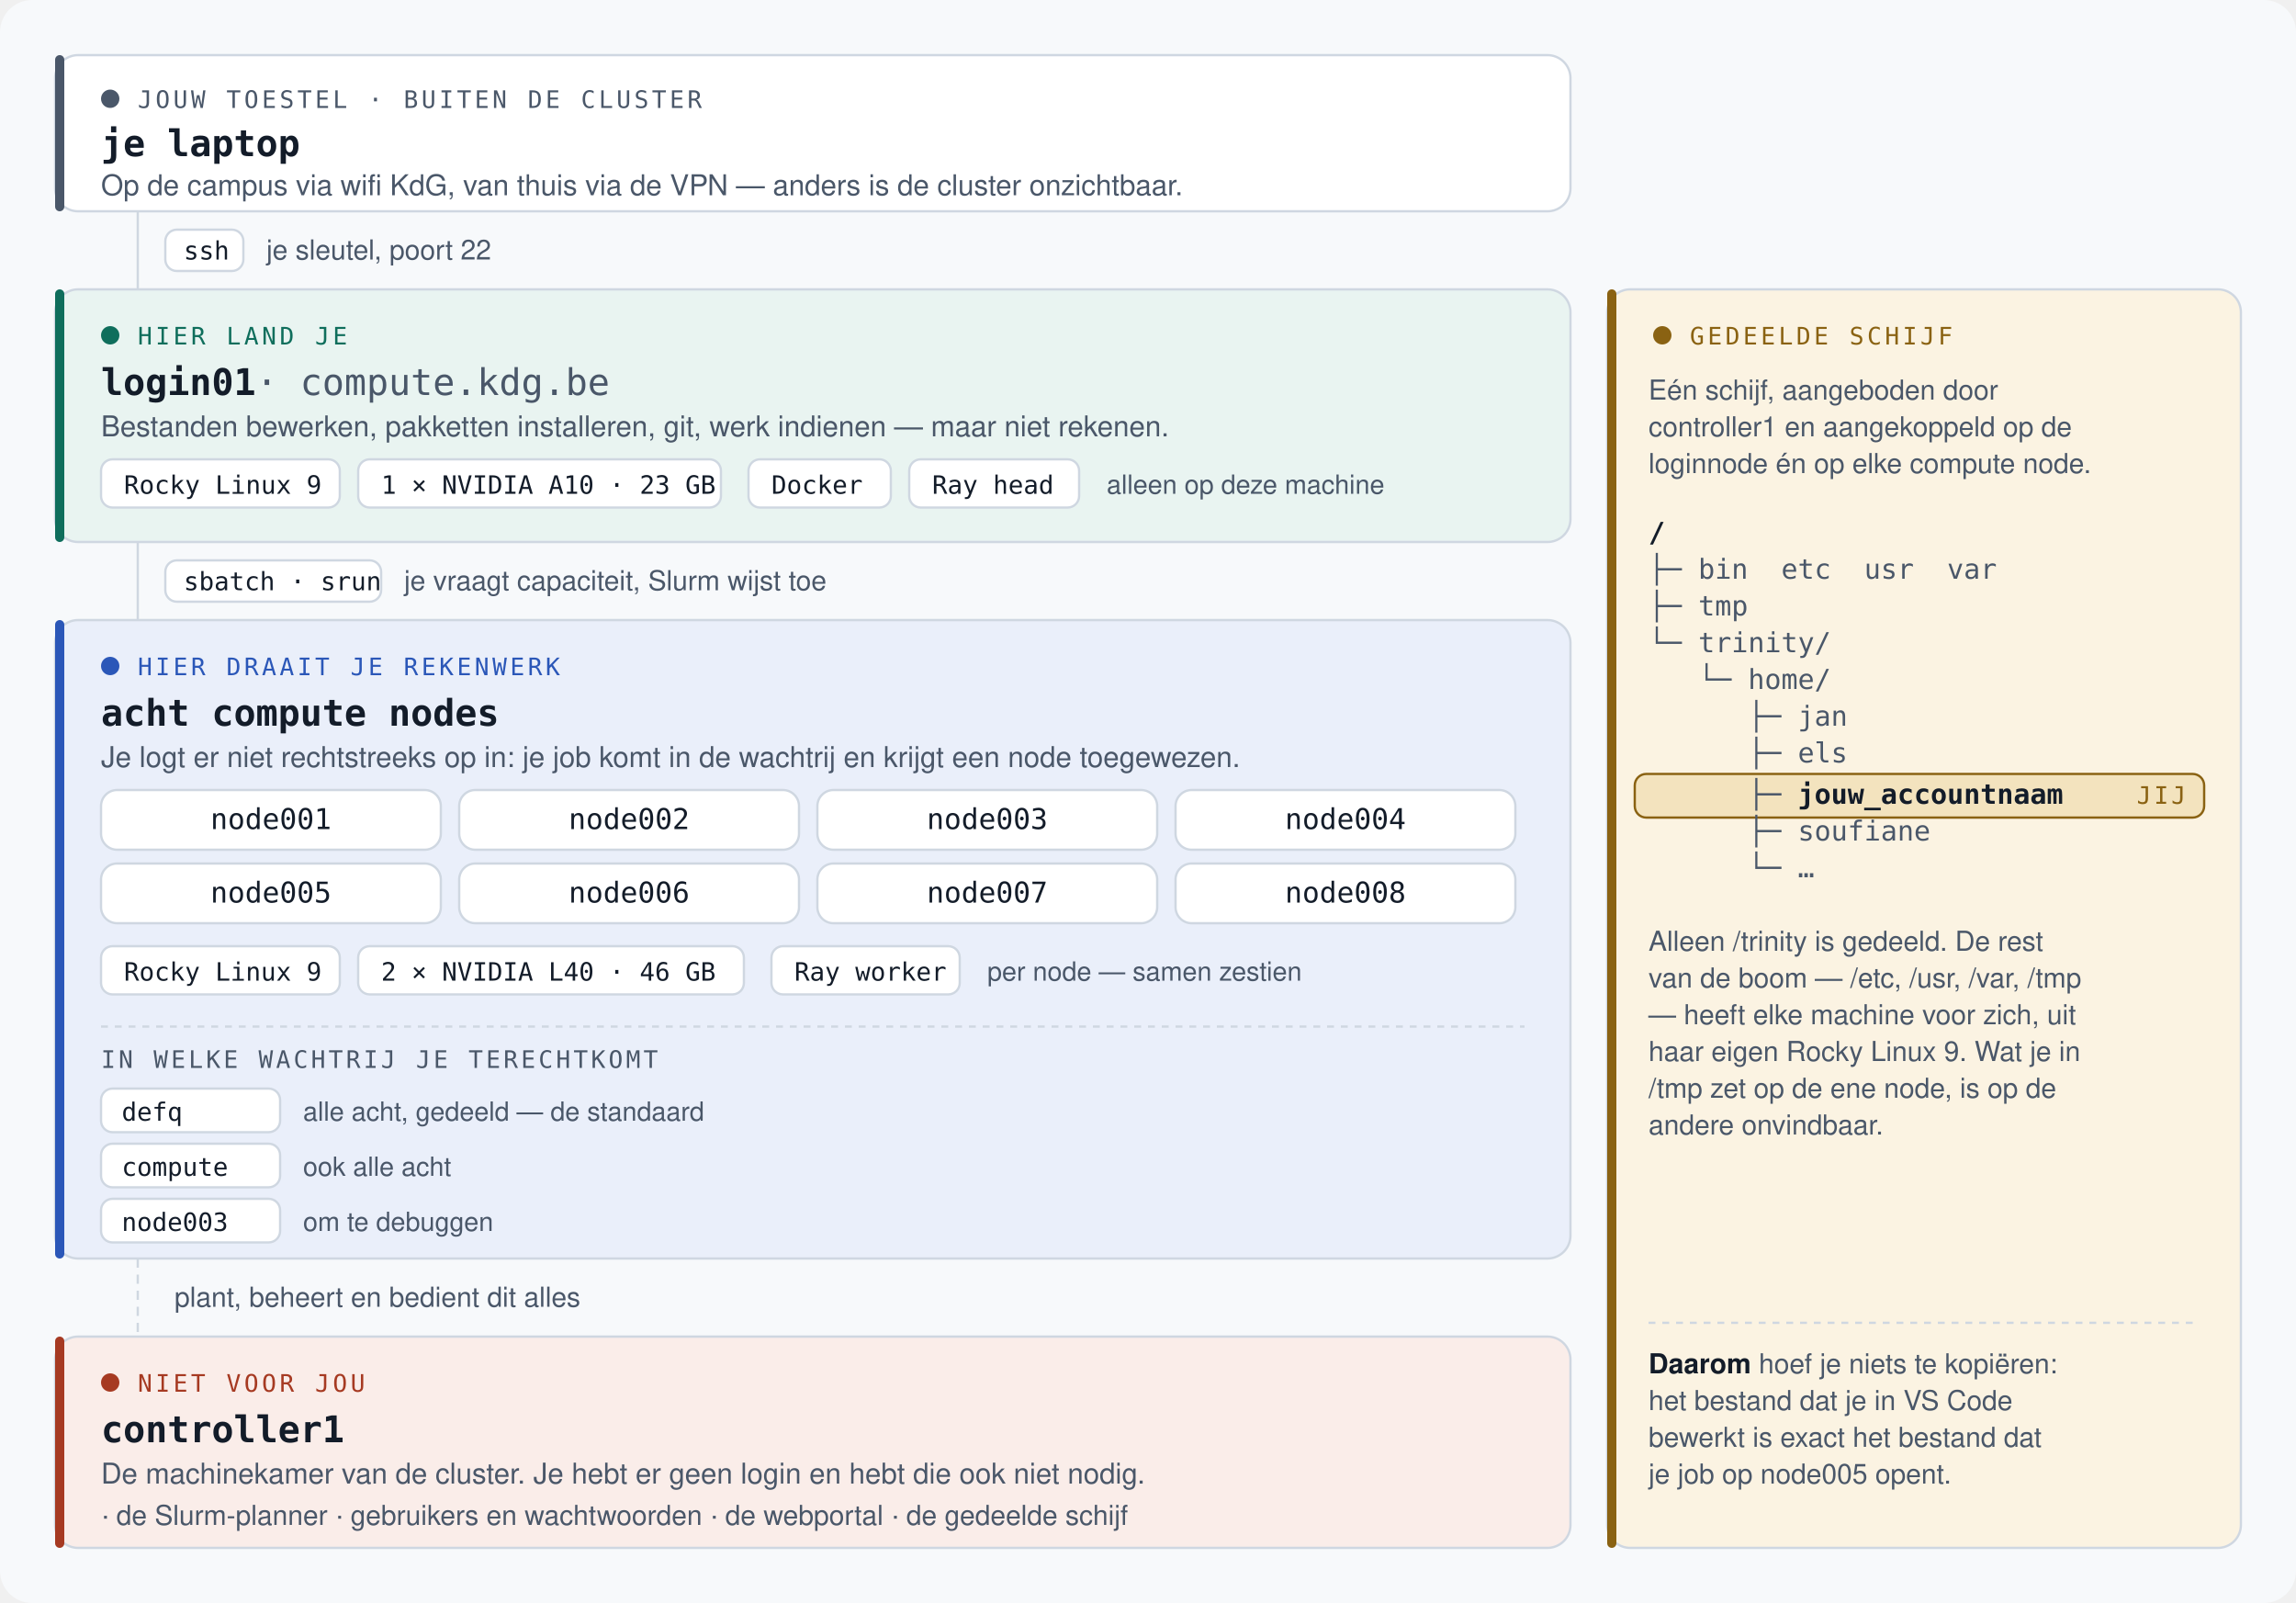
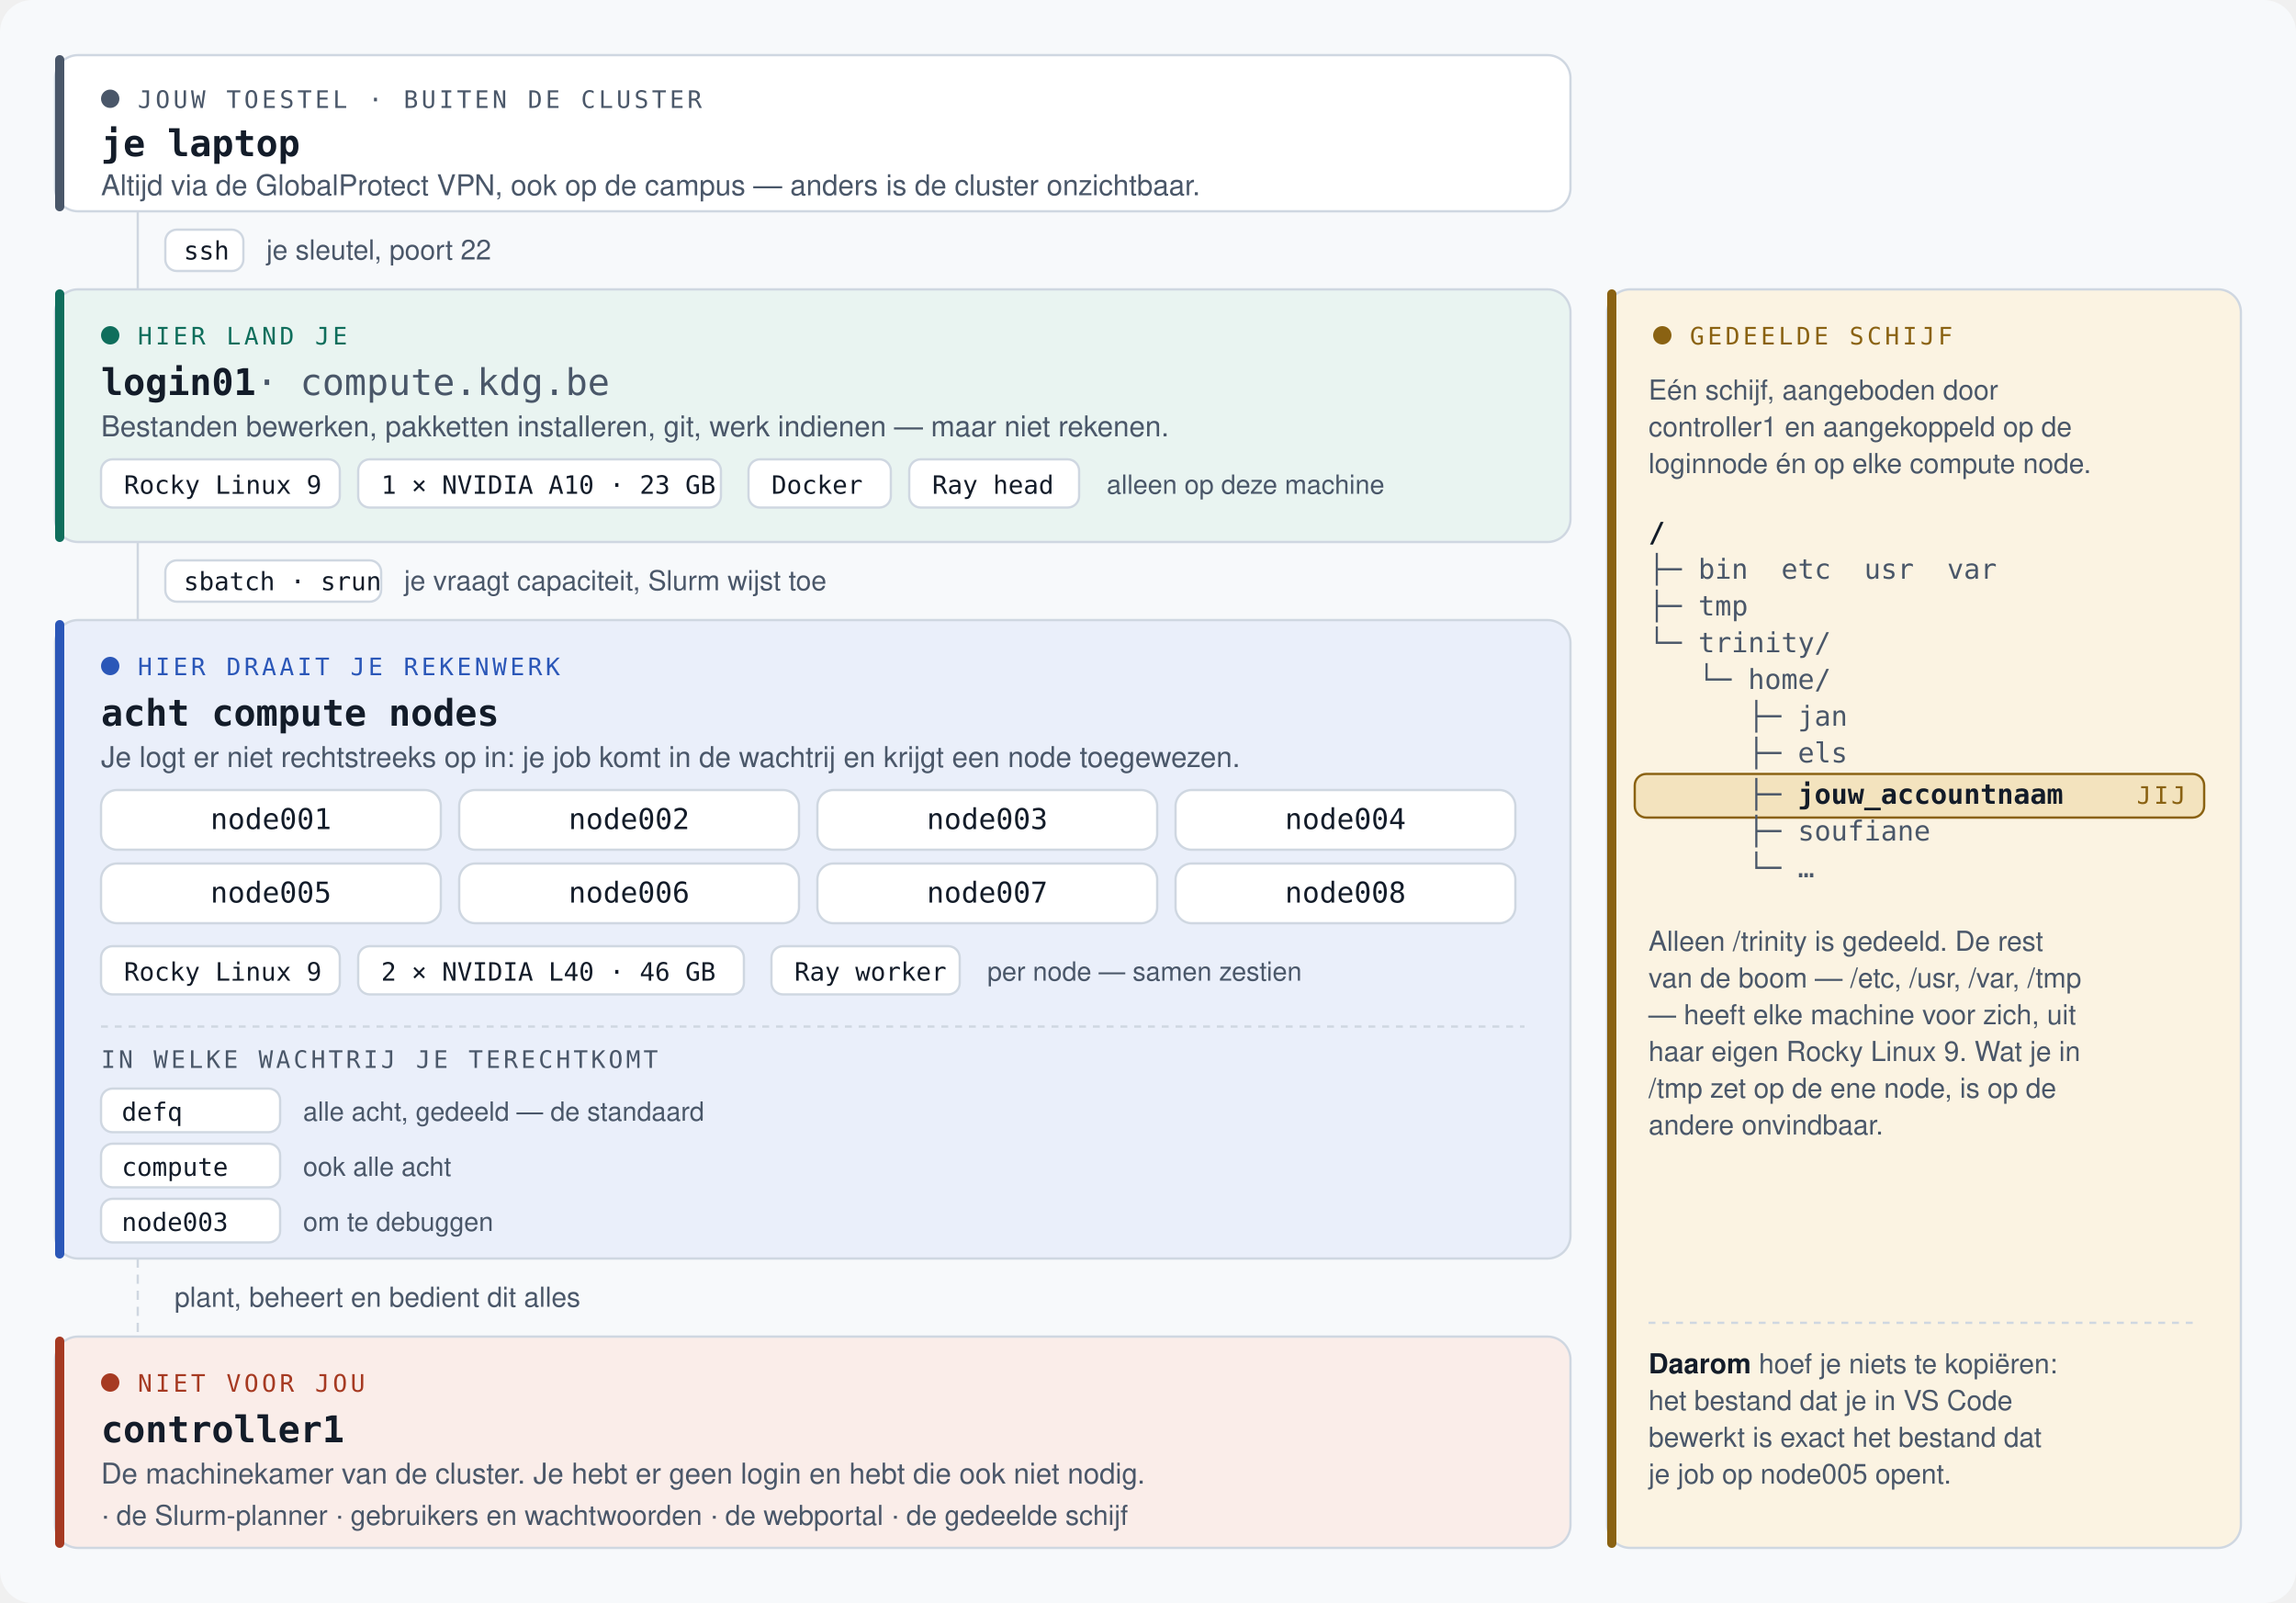
<svg xmlns="http://www.w3.org/2000/svg" viewBox="0 0 1000 698" width="1000" height="698" font-family="IBM Plex Sans, Segoe UI, Helvetica, Arial, sans-serif">
  <rect x="0" y="0" width="1000" height="698" rx="14" fill="#F7F9FB" />
  <rect x="24" y="24" width="660" height="68" rx="10" fill="#FFFFFF" stroke="#CFD7E1" />
  <rect x="24" y="24" width="4" height="68" rx="2" fill="#4A5769" />
  <circle cx="48" cy="43" r="4" fill="#4A5769" />
  <text x="60" y="47" font-family="IBM Plex Mono, Consolas, monospace" font-size="10.5" letter-spacing="1.4" fill="#4A5769">JOUW TOESTEL · BUITEN DE CLUSTER</text>
  <text x="44" y="68" font-family="IBM Plex Mono, Consolas, monospace" font-size="16" font-weight="600" fill="#131C29">je laptop</text>
-   <text x="44" y="85" font-size="12.5" fill="#4A5769">Op de campus via wifi KdG, van thuis via de VPN — anders is de cluster onzichtbaar.</text>
+   <text x="44" y="85" font-size="12.5" fill="#4A5769">Altijd via de GlobalProtect VPN, ook op de campus — anders is de cluster onzichtbaar.</text>
  <line x1="60" y1="92" x2="60" y2="126" stroke="#CFD7E1" />
  <rect x="72" y="100" width="34" height="18" rx="5" fill="#FFFFFF" stroke="#CFD7E1" />
  <text x="80" y="113" font-family="IBM Plex Mono, Consolas, monospace" font-size="11" fill="#131C29">ssh</text>
  <text x="116" y="113" font-size="12" fill="#4A5769">je sleutel, poort 22</text>
  <rect x="24" y="126" width="660" height="110" rx="10" fill="#E9F4F1" stroke="#CFD7E1" />
  <rect x="24" y="126" width="4" height="110" rx="2" fill="#0F6E5C" />
  <circle cx="48" cy="146" r="4" fill="#0F6E5C" />
  <text x="60" y="150" font-family="IBM Plex Mono, Consolas, monospace" font-size="10.5" letter-spacing="1.4" fill="#0F6E5C">HIER LAND JE</text>
  <text x="44" y="172" font-family="IBM Plex Mono, Consolas, monospace" font-size="16" font-weight="600" fill="#131C29">login01<tspan fill="#4A5769" font-weight="400"> · compute.kdg.be</tspan>
  </text>
  <text x="44" y="190" font-size="12.5" fill="#4A5769">Bestanden bewerken, pakketten installeren, git, werk indienen — maar niet rekenen.</text>
  <rect x="44" y="200" width="104" height="21" rx="5" fill="#FFFFFF" stroke="#CFD7E1" />
  <text x="54" y="215" font-family="IBM Plex Mono, Consolas, monospace" font-size="11" fill="#131C29">Rocky Linux 9</text>
  <rect x="156" y="200" width="158" height="21" rx="5" fill="#FFFFFF" stroke="#CFD7E1" />
  <text x="166" y="215" font-family="IBM Plex Mono, Consolas, monospace" font-size="11" fill="#131C29">1 × NVIDIA A10 · 23 GB</text>
  <rect x="326" y="200" width="62" height="21" rx="5" fill="#FFFFFF" stroke="#CFD7E1" />
  <text x="336" y="215" font-family="IBM Plex Mono, Consolas, monospace" font-size="11" fill="#131C29">Docker</text>
  <rect x="396" y="200" width="74" height="21" rx="5" fill="#FFFFFF" stroke="#CFD7E1" />
  <text x="406" y="215" font-family="IBM Plex Mono, Consolas, monospace" font-size="11" fill="#131C29">Ray head</text>
  <text x="482" y="215" font-size="11.5" fill="#4A5769">alleen op deze machine</text>
  <line x1="60" y1="236" x2="60" y2="270" stroke="#CFD7E1" />
  <rect x="72" y="244" width="94" height="18" rx="5" fill="#FFFFFF" stroke="#CFD7E1" />
  <text x="80" y="257" font-family="IBM Plex Mono, Consolas, monospace" font-size="11" fill="#131C29">sbatch · srun</text>
  <text x="176" y="257" font-size="12" fill="#4A5769">je vraagt capaciteit, Slurm wijst toe</text>
  <rect x="24" y="270" width="660" height="278" rx="10" fill="#EAEFFA" stroke="#CFD7E1" />
  <rect x="24" y="270" width="4" height="278" rx="2" fill="#2B57B8" />
  <circle cx="48" cy="290" r="4" fill="#2B57B8" />
  <text x="60" y="294" font-family="IBM Plex Mono, Consolas, monospace" font-size="10.5" letter-spacing="1.4" fill="#2B57B8">HIER DRAAIT JE REKENWERK</text>
  <text x="44" y="316" font-family="IBM Plex Mono, Consolas, monospace" font-size="16" font-weight="600" fill="#131C29">acht compute nodes</text>
  <text x="44" y="334" font-size="12.5" fill="#4A5769">Je logt er niet rechtstreeks op in: je job komt in de wachtrij en krijgt een node toegewezen.</text>
  <g font-family="IBM Plex Mono, Consolas, monospace" font-size="12.5" fill="#131C29" text-anchor="middle">
    <rect x="44" y="344" width="148" height="26" rx="7" fill="#FFFFFF" stroke="#CFD7E1" />
    <text x="118" y="361">node001</text>
    <rect x="200" y="344" width="148" height="26" rx="7" fill="#FFFFFF" stroke="#CFD7E1" />
    <text x="274" y="361">node002</text>
    <rect x="356" y="344" width="148" height="26" rx="7" fill="#FFFFFF" stroke="#CFD7E1" />
    <text x="430" y="361">node003</text>
    <rect x="512" y="344" width="148" height="26" rx="7" fill="#FFFFFF" stroke="#CFD7E1" />
    <text x="586" y="361">node004</text>
    <rect x="44" y="376" width="148" height="26" rx="7" fill="#FFFFFF" stroke="#CFD7E1" />
    <text x="118" y="393">node005</text>
    <rect x="200" y="376" width="148" height="26" rx="7" fill="#FFFFFF" stroke="#CFD7E1" />
    <text x="274" y="393">node006</text>
    <rect x="356" y="376" width="148" height="26" rx="7" fill="#FFFFFF" stroke="#CFD7E1" />
    <text x="430" y="393">node007</text>
    <rect x="512" y="376" width="148" height="26" rx="7" fill="#FFFFFF" stroke="#CFD7E1" />
    <text x="586" y="393">node008</text>
  </g>
  <rect x="44" y="412" width="104" height="21" rx="5" fill="#FFFFFF" stroke="#CFD7E1" />
  <text x="54" y="427" font-family="IBM Plex Mono, Consolas, monospace" font-size="11" fill="#131C29">Rocky Linux 9</text>
  <rect x="156" y="412" width="168" height="21" rx="5" fill="#FFFFFF" stroke="#CFD7E1" />
  <text x="166" y="427" font-family="IBM Plex Mono, Consolas, monospace" font-size="11" fill="#131C29">2 × NVIDIA L40 · 46 GB</text>
  <rect x="336" y="412" width="82" height="21" rx="5" fill="#FFFFFF" stroke="#CFD7E1" />
  <text x="346" y="427" font-family="IBM Plex Mono, Consolas, monospace" font-size="11" fill="#131C29">Ray worker</text>
  <text x="430" y="427" font-size="11.5" fill="#4A5769">per node — samen zestien</text>
  <line x1="44" y1="447" x2="664" y2="447" stroke="#CFD7E1" stroke-dasharray="3 3" />
  <text x="44" y="465" font-family="IBM Plex Mono, Consolas, monospace" font-size="10.5" letter-spacing="1.3" fill="#4A5769">IN WELKE WACHTRIJ JE TERECHTKOMT</text>
  <g font-size="11.5" fill="#4A5769">
    <rect x="44" y="474" width="78" height="19" rx="5" fill="#FFFFFF" stroke="#CFD7E1" />
    <text x="53" y="488" font-family="IBM Plex Mono, Consolas, monospace" font-size="11" fill="#131C29">defq</text>
    <text x="132" y="488">alle acht, gedeeld — de standaard</text>
    <rect x="44" y="498" width="78" height="19" rx="5" fill="#FFFFFF" stroke="#CFD7E1" />
    <text x="53" y="512" font-family="IBM Plex Mono, Consolas, monospace" font-size="11" fill="#131C29">compute</text>
    <text x="132" y="512">ook alle acht</text>
    <rect x="44" y="522" width="78" height="19" rx="5" fill="#FFFFFF" stroke="#CFD7E1" />
    <text x="53" y="536" font-family="IBM Plex Mono, Consolas, monospace" font-size="11" fill="#131C29">node003</text>
    <text x="132" y="536">om te debuggen</text>
  </g>
  <line x1="60" y1="548" x2="60" y2="582" stroke="#CFD7E1" stroke-dasharray="4 3" />
  <text x="76" y="569" font-size="12" fill="#4A5769">plant, beheert en bedient dit alles</text>
  <rect x="24" y="582" width="660" height="92" rx="10" fill="#FAEDE9" stroke="#CFD7E1" />
  <rect x="24" y="582" width="4" height="92" rx="2" fill="#A63A22" />
  <circle cx="48" cy="602" r="4" fill="#A63A22" />
  <text x="60" y="606" font-family="IBM Plex Mono, Consolas, monospace" font-size="10.5" letter-spacing="1.4" fill="#A63A22">NIET VOOR JOU</text>
  <text x="44" y="628" font-family="IBM Plex Mono, Consolas, monospace" font-size="16" font-weight="600" fill="#131C29">controller1</text>
  <text x="44" y="646" font-size="12.5" fill="#4A5769">De machinekamer van de cluster. Je hebt er geen login en hebt die ook niet nodig.</text>
  <text x="44" y="664" font-size="12" fill="#4A5769">· de Slurm-planner   · gebruikers en wachtwoorden   · de webportal   · de gedeelde schijf</text>
  <rect x="700" y="126" width="276" height="548" rx="10" fill="#FBF3E2" stroke="#CFD7E1" />
  <rect x="700" y="126" width="4" height="548" rx="2" fill="#8A6212" />
  <circle cx="724" cy="146" r="4" fill="#8A6212" />
  <text x="736" y="150" font-family="IBM Plex Mono, Consolas, monospace" font-size="10.5" letter-spacing="1.4" fill="#8A6212">GEDEELDE SCHIJF</text>
  <g font-size="12" fill="#4A5769">
    <text x="718" y="174">Eén schijf, aangeboden door</text>
    <text x="718" y="190">controller1 en aangekoppeld op de</text>
    <text x="718" y="206">loginnode én op elke compute node.</text>
  </g>
  <rect x="712" y="337" width="248" height="19" rx="5" fill="#F3E3BE" stroke="#8A6212" />
  <g font-family="IBM Plex Mono, Consolas, monospace" font-size="12" fill="#4A5769" xml:space="preserve">
    <text x="718" y="236" fill="#131C29" font-weight="600">/</text>
    <text x="718" y="252">├─ bin  etc  usr  var</text>
    <text x="718" y="268">├─ tmp</text>
    <text x="718" y="284">└─ trinity/</text>
    <text x="718" y="300">   └─ home/</text>
    <text x="718" y="316">      ├─ jan</text>
    <text x="718" y="332">      ├─ els</text>
    <text x="718" y="350">      ├─ <tspan fill="#131C29" font-weight="600">jouw_accountnaam</tspan>
    </text>
    <text x="718" y="366">      ├─ soufiane</text>
    <text x="718" y="382">      └─ …</text>
    <text x="952" y="350" text-anchor="end" font-size="10.5" letter-spacing="1.2" fill="#8A6212">JIJ</text>
  </g>
  <g font-size="12" fill="#4A5769">
    <text x="718" y="414">Alleen /trinity is gedeeld. De rest</text>
    <text x="718" y="430">van de boom — /etc, /usr, /var, /tmp</text>
    <text x="718" y="446">— heeft elke machine voor zich, uit</text>
    <text x="718" y="462">haar eigen Rocky Linux 9. Wat je in</text>
    <text x="718" y="478">/tmp zet op de ene node, is op de</text>
    <text x="718" y="494">andere onvindbaar.</text>
  </g>
  <line x1="718" y1="576" x2="958" y2="576" stroke="#CFD7E1" stroke-dasharray="3 3" />
  <g font-size="12" fill="#4A5769">
    <text x="718" y="598">
      <tspan font-weight="600" fill="#131C29">Daarom</tspan> hoef je niets te kopiëren:</text>
    <text x="718" y="614">het bestand dat je in VS Code</text>
    <text x="718" y="630">bewerkt is exact het bestand dat</text>
    <text x="718" y="646">je job op node005 opent.</text>
  </g>
</svg>
